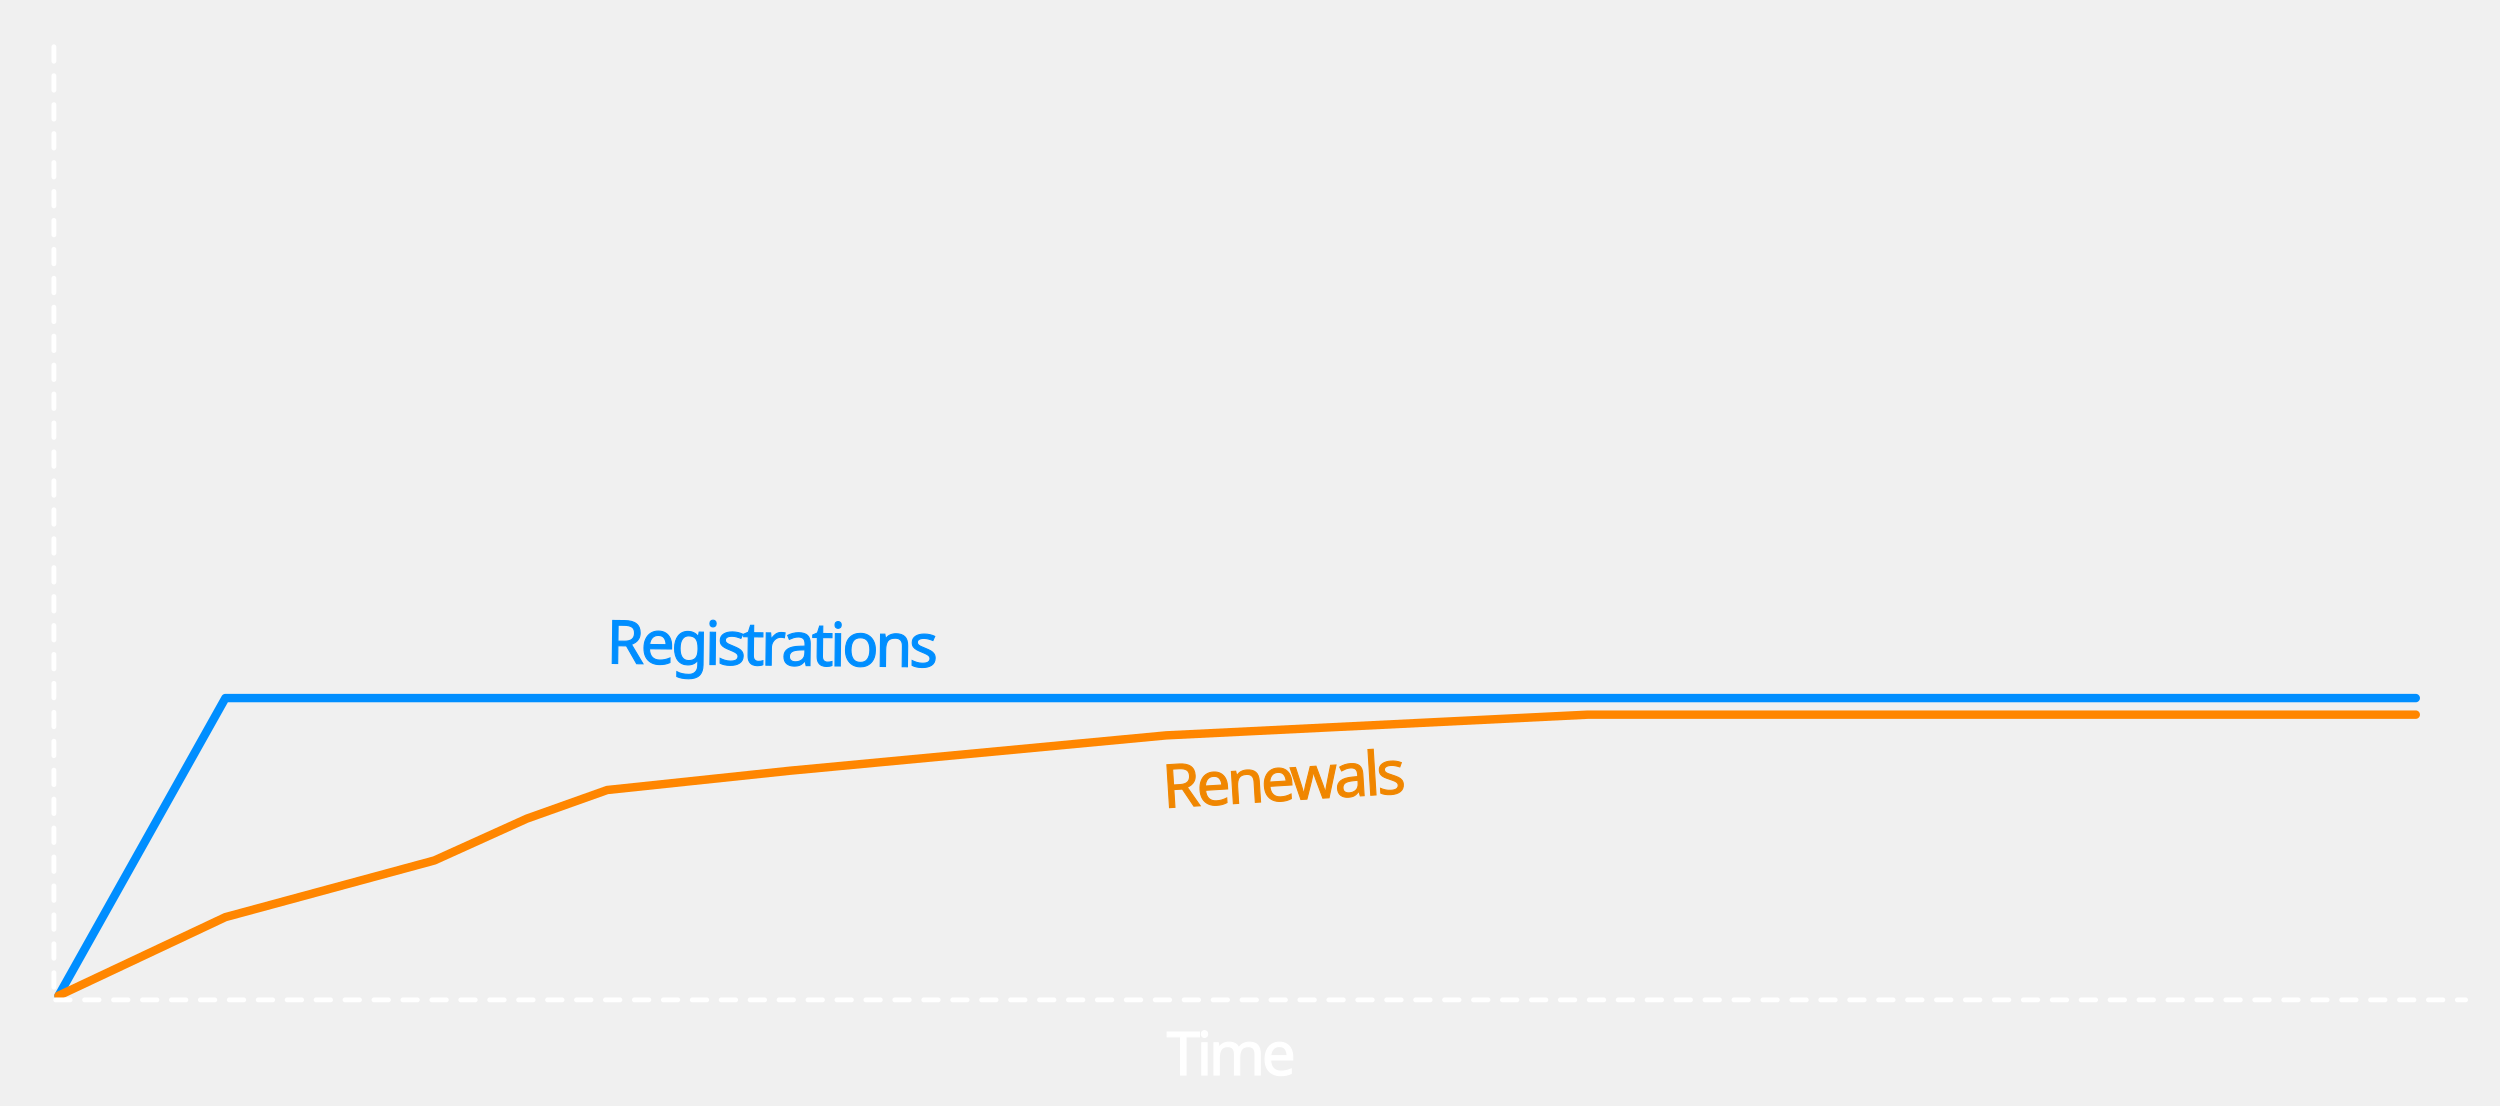
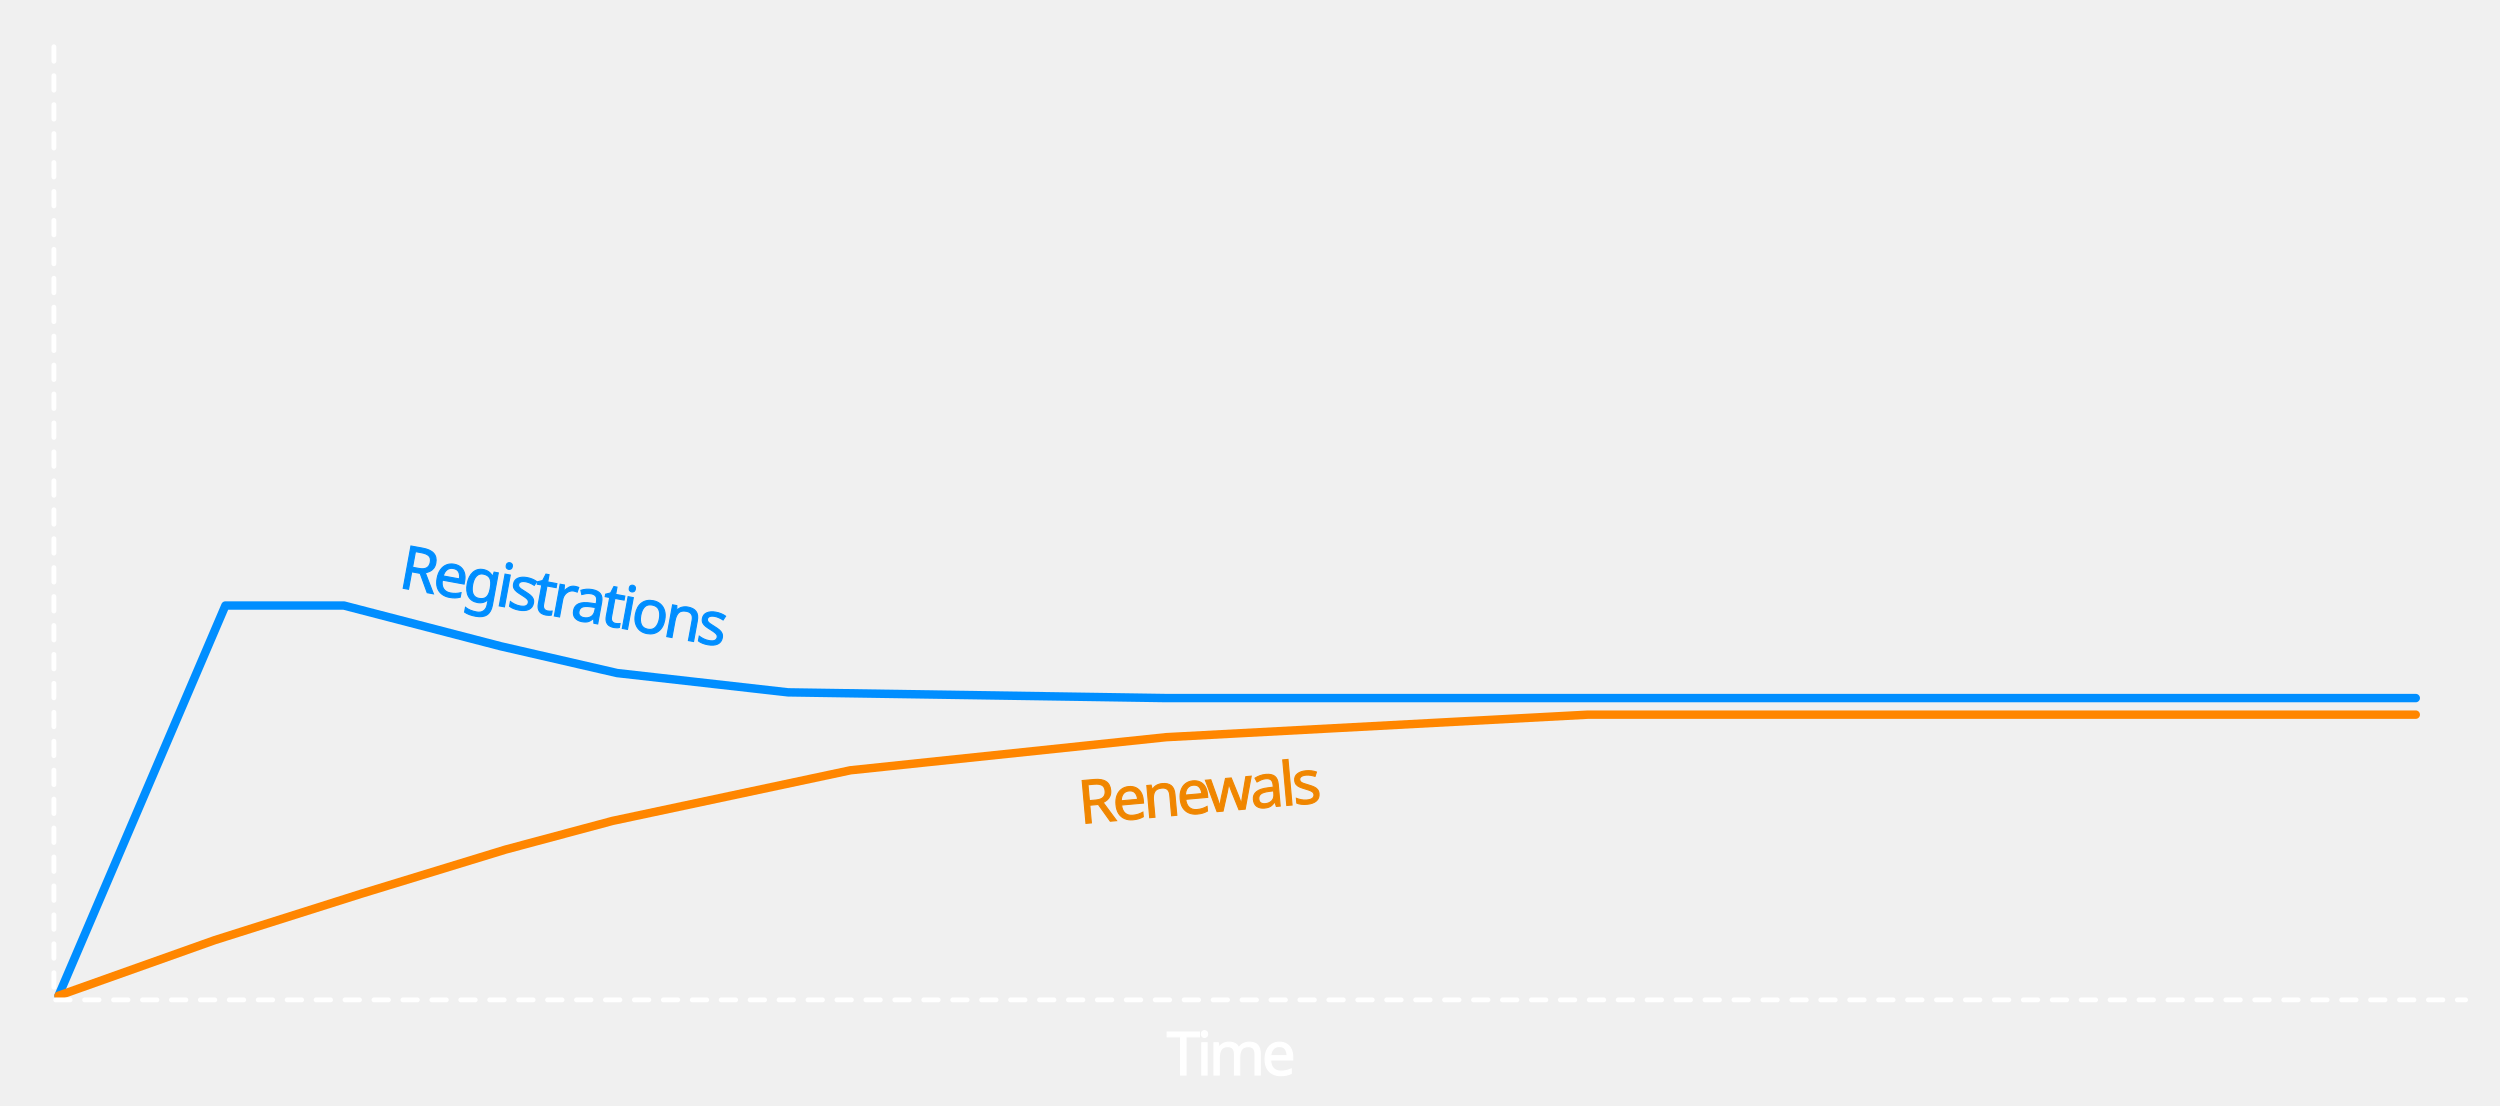
<svg xmlns="http://www.w3.org/2000/svg" version="1.1" id="Layer_1" x="0px" y="0px" viewBox="0 0 829.423 366.668" xml:space="preserve" width="829.423" height="366.668">
  <defs id="defs864">
    <marker style="overflow:visible" id="EmptyTriangleOutL" refX="0" refY="0" orient="auto">
      <path transform="matrix(0.8,0,0,0.8,-4.8,0)" style="fill:#ffffff;fill-rule:evenodd;stroke:#ffffff;stroke-width:1pt;stroke-opacity:1" d="M 5.77,0 -2.88,5 V -5 Z" id="path1018" />
    </marker>
    <marker style="overflow:visible" id="EmptyTriangleInL" refX="0" refY="0" orient="auto">
      <path transform="matrix(-0.8,0,0,-0.8,4.8,0)" style="fill:#ffffff;fill-rule:evenodd;stroke:#ffffff;stroke-width:1pt;stroke-opacity:1" d="M 5.77,0 -2.88,5 V -5 Z" id="path1009" />
    </marker>
    <marker style="overflow:visible" id="TriangleInL" refX="0" refY="0" orient="auto">
      <path transform="scale(-0.8)" style="fill:#000000;fill-opacity:1;fill-rule:evenodd;stroke:#000000;stroke-width:1pt;stroke-opacity:1" d="M 5.77,0 -2.88,5 V -5 Z" id="path991" />
    </marker>
    <rect x="570.106" y="518.723" width="795.212" height="234.893" id="rect992" />
  </defs>
  <style type="text/css" id="style833">
	.st0{fill:#E1E1E1;}
	.st1{fill:#F58B00;}
</style>
-   <path style="fill:none;stroke:#008eff;stroke-width:2.8;stroke-linecap:round;stroke-linejoin:round;stroke-miterlimit:4;stroke-dasharray:none;stroke-opacity:1" d="m 19.42,330.34 55.356,-98.74 h 69.336 30.668 26.668 60.002 125.455 139.954 133.271 74.669 49.335 17.334" id="path1378-4" />
-   <path style="fill:none;stroke:#ff8600;stroke-width:2.8;stroke-linecap:round;stroke-linejoin:round;stroke-miterlimit:4;stroke-dasharray:none;stroke-opacity:1" d="m 19.42,330.34 55.356,-26.065 69.336,-18.806 30.668,-13.87 26.668,-9.5 60.602,-6.397 124.855,-11.728 139.954,-6.874 h 133.271 74.669 49.335 17.334" id="path1378" />
+   <path style="fill:none;stroke:#008eff;stroke-width:2.8;stroke-linecap:round;stroke-linejoin:round;stroke-miterlimit:4;stroke-dasharray:none;stroke-opacity:1" d="M 19.42,330.34 74.776,200.901 H 114.112 l 51.968,13.5 38.667,8.9 56.702,6.4 125.455,1.9 h 139.954 133.271 74.669 49.335 17.334" id="path1378-4" />
+   <path style="fill:none;stroke:#ff8600;stroke-width:2.8;stroke-linecap:round;stroke-linejoin:round;stroke-miterlimit:4;stroke-dasharray:none;stroke-opacity:1" d="m 19.42,330.34 51.855,-18.44 48.33,-15.305 48.173,-14.745 35.42,-9.5 78.982,-16.799 104.725,-10.977 139.954,-7.474 h 133.271 74.669 49.335 17.334" id="path1378" />
  <g id="g857-9" transform="translate(-802.6362,513.4871)" />
  <text xml:space="preserve" id="text990" style="font-size:53.333px;line-height:1.25;font-family:Palatino;-inkscape-font-specification:Palatino;font-variant-ligatures:none;text-align:center;letter-spacing:-1.39px;white-space:pre;shape-inside:url(#rect992);" transform="translate(-326.7954,-230.2353)" />
  <path style="fill:none;stroke:#ffffff;stroke-width:1.6;stroke-linecap:round;stroke-linejoin:round;stroke-miterlimit:4;stroke-dasharray:4.8,4.8;stroke-opacity:1;stroke-dashoffset:0" d="M 17.879,15.515 V 331.728 H 818.012" id="path33" />
  <text xml:space="preserve" style="font-size:19.99px;line-height:1.25;font-family:Palatino;-inkscape-font-specification:Palatino;font-variant-ligatures:none;text-align:center;letter-spacing:-1.124px;text-anchor:middle;stroke-width:0.375" x="-169.211" y="-0.775" id="text1314" transform="rotate(-90)">
    <tspan id="tspan1312" x="-169.211" y="-0.775" style="font-style:normal;font-variant:normal;font-weight:normal;font-stretch:normal;font-family:'OCR A Std';-inkscape-font-specification:'OCR A Std';stroke-width:0.375" />
  </text>
  <text xml:space="preserve" style="font-size:19.99px;line-height:1.25;font-family:Palatino;-inkscape-font-specification:Palatino;font-variant-ligatures:none;text-align:center;letter-spacing:-1.124px;text-anchor:middle;stroke-width:0.375;stroke:#ffffff;stroke-opacity:1;fill:#ffffff;fill-opacity:1;" x="418.713" y="356.668" id="text1314-8">
    <tspan id="tspan1312-6" x="418.713" y="356.668" style="font-style:normal;font-variant:normal;font-weight:normal;font-stretch:normal;font-family:'OCR A Std';-inkscape-font-specification:'OCR A Std';stroke-width:0.375;stroke:#ffffff;stroke-opacity:1;fill:#ffffff;fill-opacity:1;">Time</tspan>
    <tspan x="418.713" y="381.656" style="font-style:normal;font-variant:normal;font-weight:normal;font-stretch:normal;font-family:'OCR A Std';-inkscape-font-specification:'OCR A Std';stroke-width:0.375;stroke:#ffffff;stroke-opacity:1;fill:#ffffff;fill-opacity:1;" id="tspan1354" />
  </text>
-   <text xml:space="preserve" style="font-size:19.99px;line-height:1.25;font-family:Palatino;-inkscape-font-specification:Palatino;font-variant-ligatures:none;text-align:center;letter-spacing:-1.124px;text-anchor:middle;fill:#008eff;fill-opacity:1;stroke:#008eff;stroke-width:0.375;stroke-opacity:1" x="265.553" y="217.819" id="text1314-3" transform="rotate(0.6420109)">
-     <tspan id="tspan1312-3" x="264.99" y="217.819" style="font-style:normal;font-variant:normal;font-weight:normal;font-stretch:normal;font-family:'OCR A Std';-inkscape-font-specification:'OCR A Std';fill:#008eff;fill-opacity:1;stroke:#008eff;stroke-width:0.375;stroke-opacity:1">Registrations</tspan>
+   <text xml:space="preserve" style="font-size:19.99px;line-height:1.25;font-family:Palatino;-inkscape-font-specification:Palatino;font-variant-ligatures:none;text-align:center;letter-spacing:-1.124px;text-anchor:middle;fill:#008eff;fill-opacity:1;stroke:#008eff;stroke-width:0.375;stroke-opacity:1" x="226.729" y="167.868" id="text1314-3" transform="rotate(10.38512)">
+     <tspan id="tspan1312-3" x="226.167" y="167.868" style="font-style:normal;font-variant:normal;font-weight:normal;font-stretch:normal;font-family:'OCR A Std';-inkscape-font-specification:'OCR A Std';fill:#008eff;fill-opacity:1;stroke:#008eff;stroke-width:0.375;stroke-opacity:1">Registrations</tspan>
  </text>
-   <text xml:space="preserve" style="font-size:19.99px;line-height:1.25;font-family:Palatino;-inkscape-font-specification:Palatino;font-variant-ligatures:none;text-align:center;letter-spacing:-1.124px;text-anchor:middle;mix-blend-mode:darken;fill:#ff8600;fill-opacity:1;stroke:#ff8600;stroke-width:0.375;stroke-opacity:1" x="416.172" y="291.3" id="text1314-8-5" transform="rotate(-3.52419)">
-     <tspan x="415.61" y="291.3" style="font-style:normal;font-variant:normal;font-weight:normal;font-stretch:normal;font-family:'OCR A Std';-inkscape-font-specification:'OCR A Std';fill:#ff8600;fill-opacity:1;stroke:#ff8600;stroke-width:0.375;stroke-opacity:1" id="tspan1354-0">Renewals</tspan>
+   <text xml:space="preserve" style="font-size:19.99px;line-height:1.25;font-family:Palatino;-inkscape-font-specification:Palatino;font-variant-ligatures:none;text-align:center;letter-spacing:-1.124px;text-anchor:middle;mix-blend-mode:darken;fill:#ff8600;fill-opacity:1;stroke:#ff8600;stroke-width:0.375;stroke-opacity:1" x="379.986" y="304.081" id="text1314-8-5" transform="rotate(-5.093034)">
+     <tspan x="379.424" y="304.081" style="font-style:normal;font-variant:normal;font-weight:normal;font-stretch:normal;font-family:'OCR A Std';-inkscape-font-specification:'OCR A Std';fill:#ff8600;fill-opacity:1;stroke:#ff8600;stroke-width:0.375;stroke-opacity:1" id="tspan1354-0">Renewals</tspan>
  </text>
</svg>
